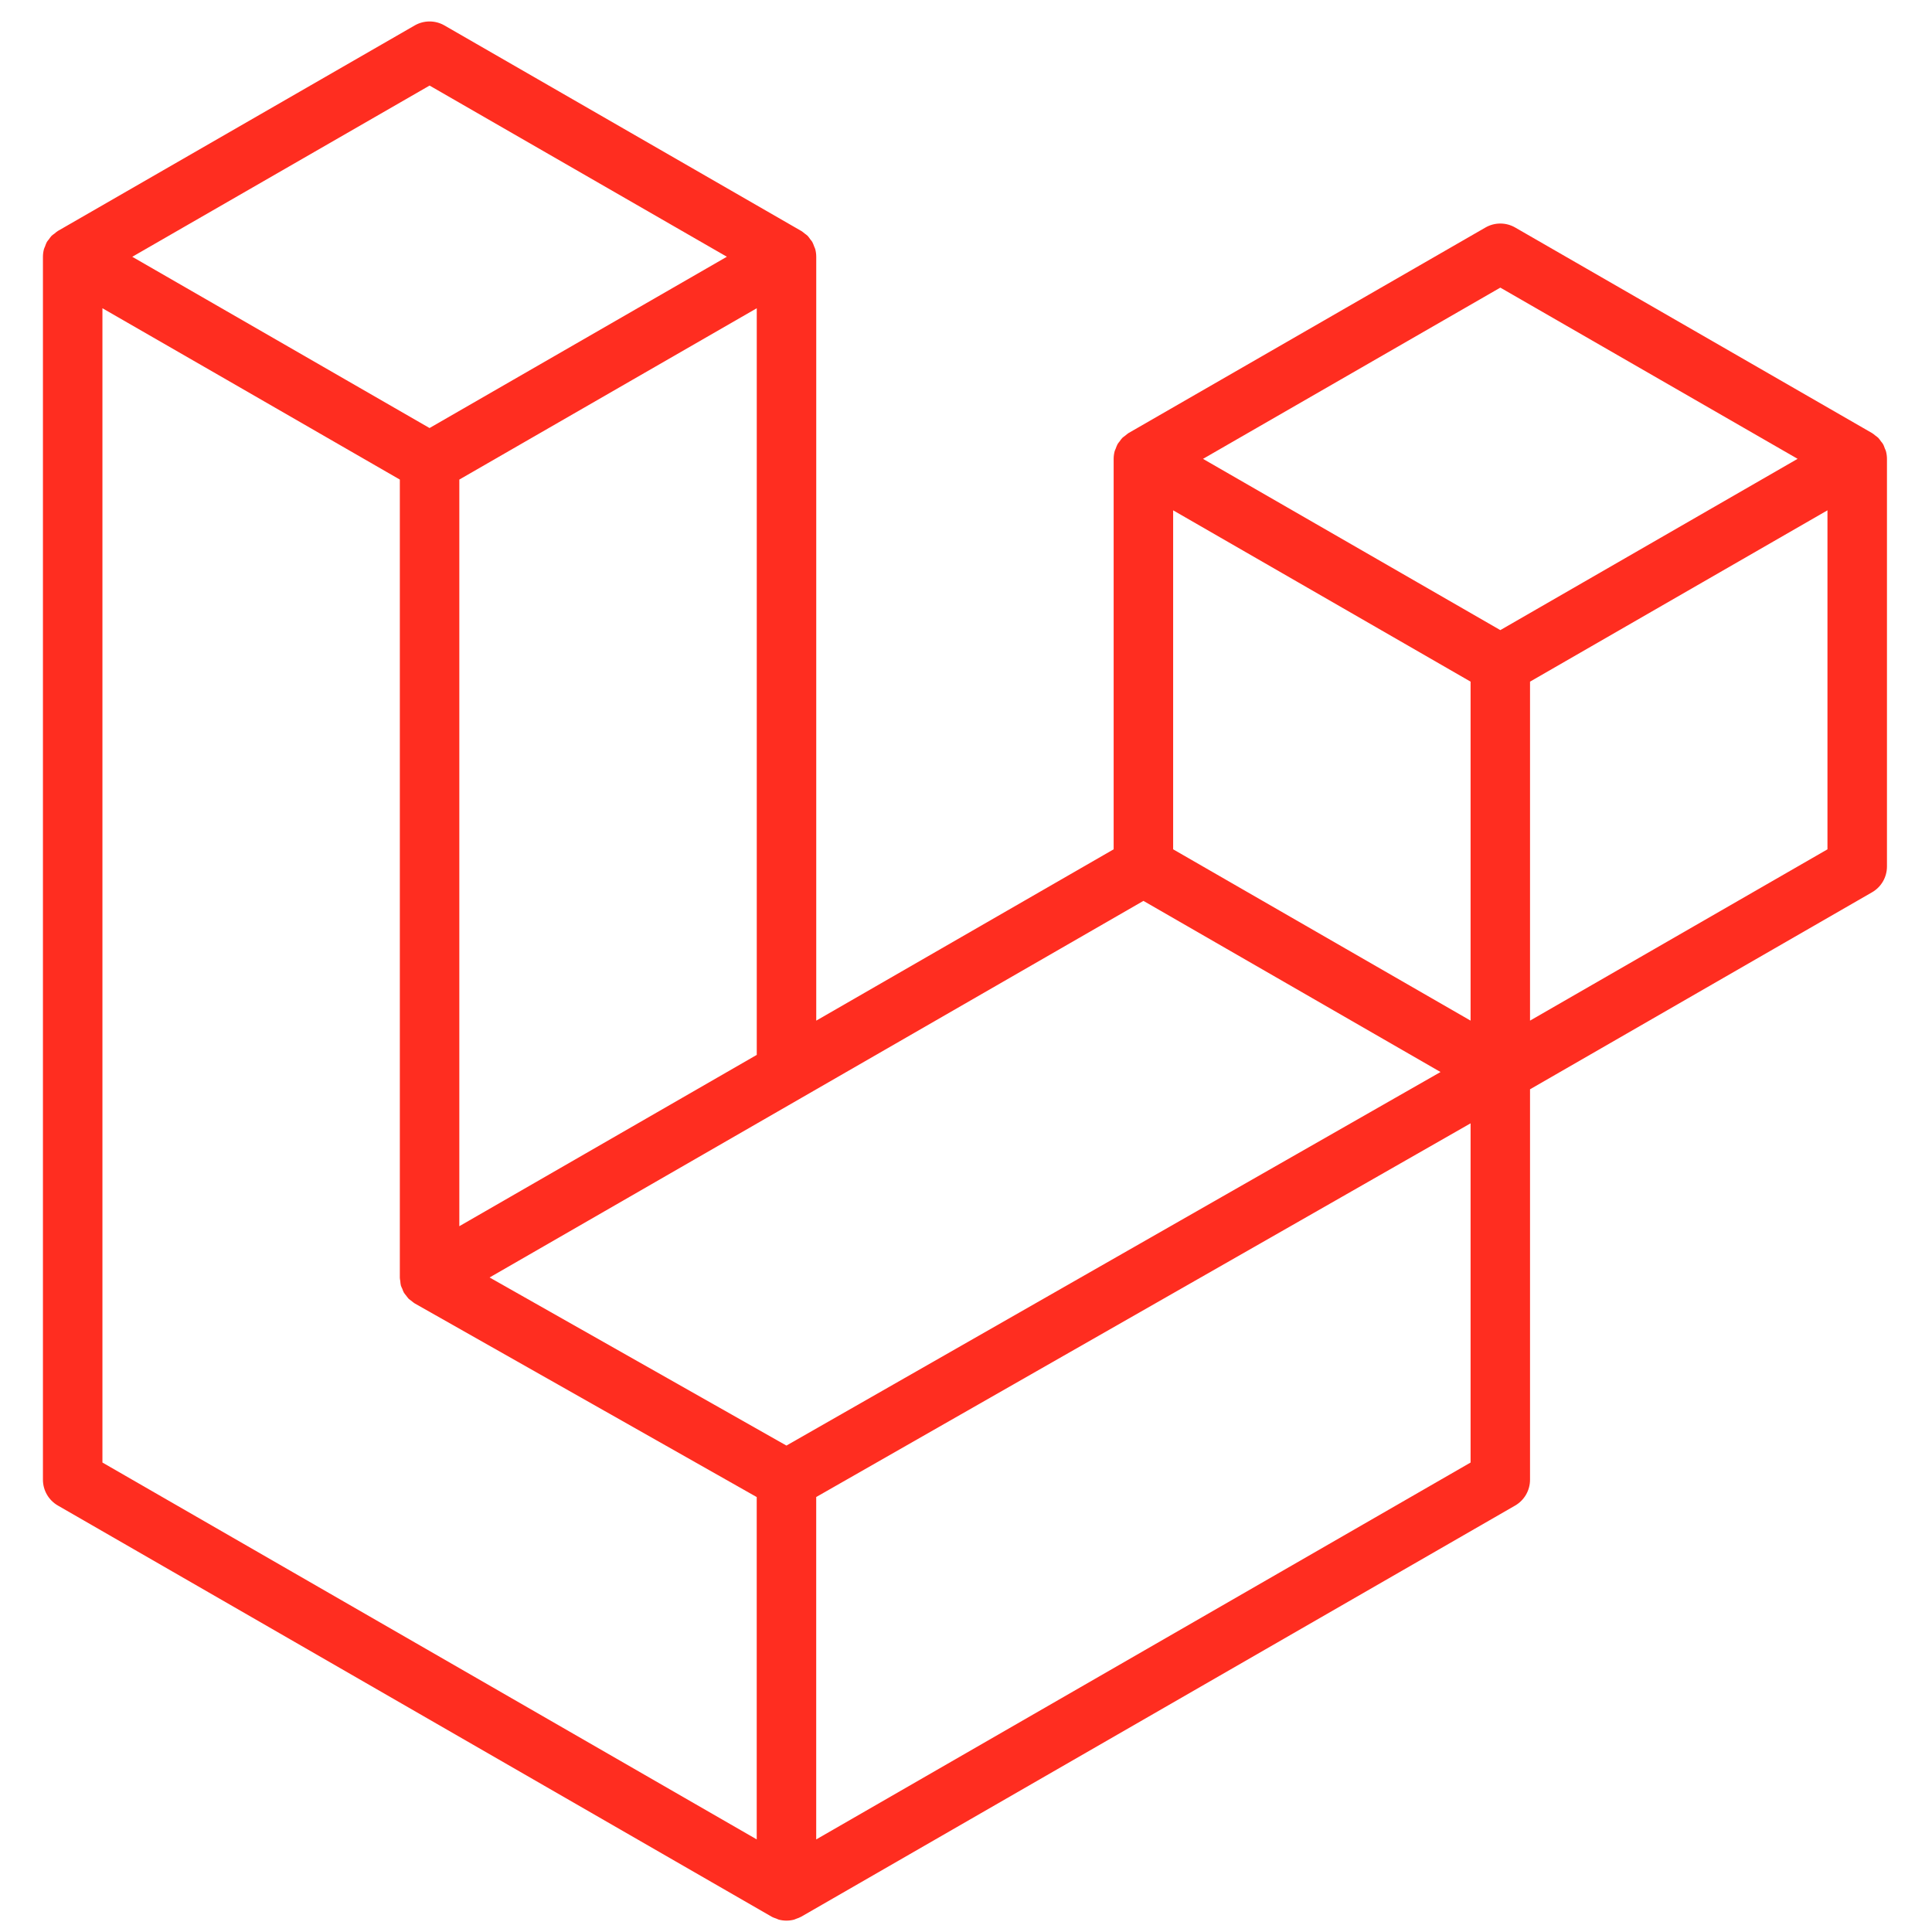
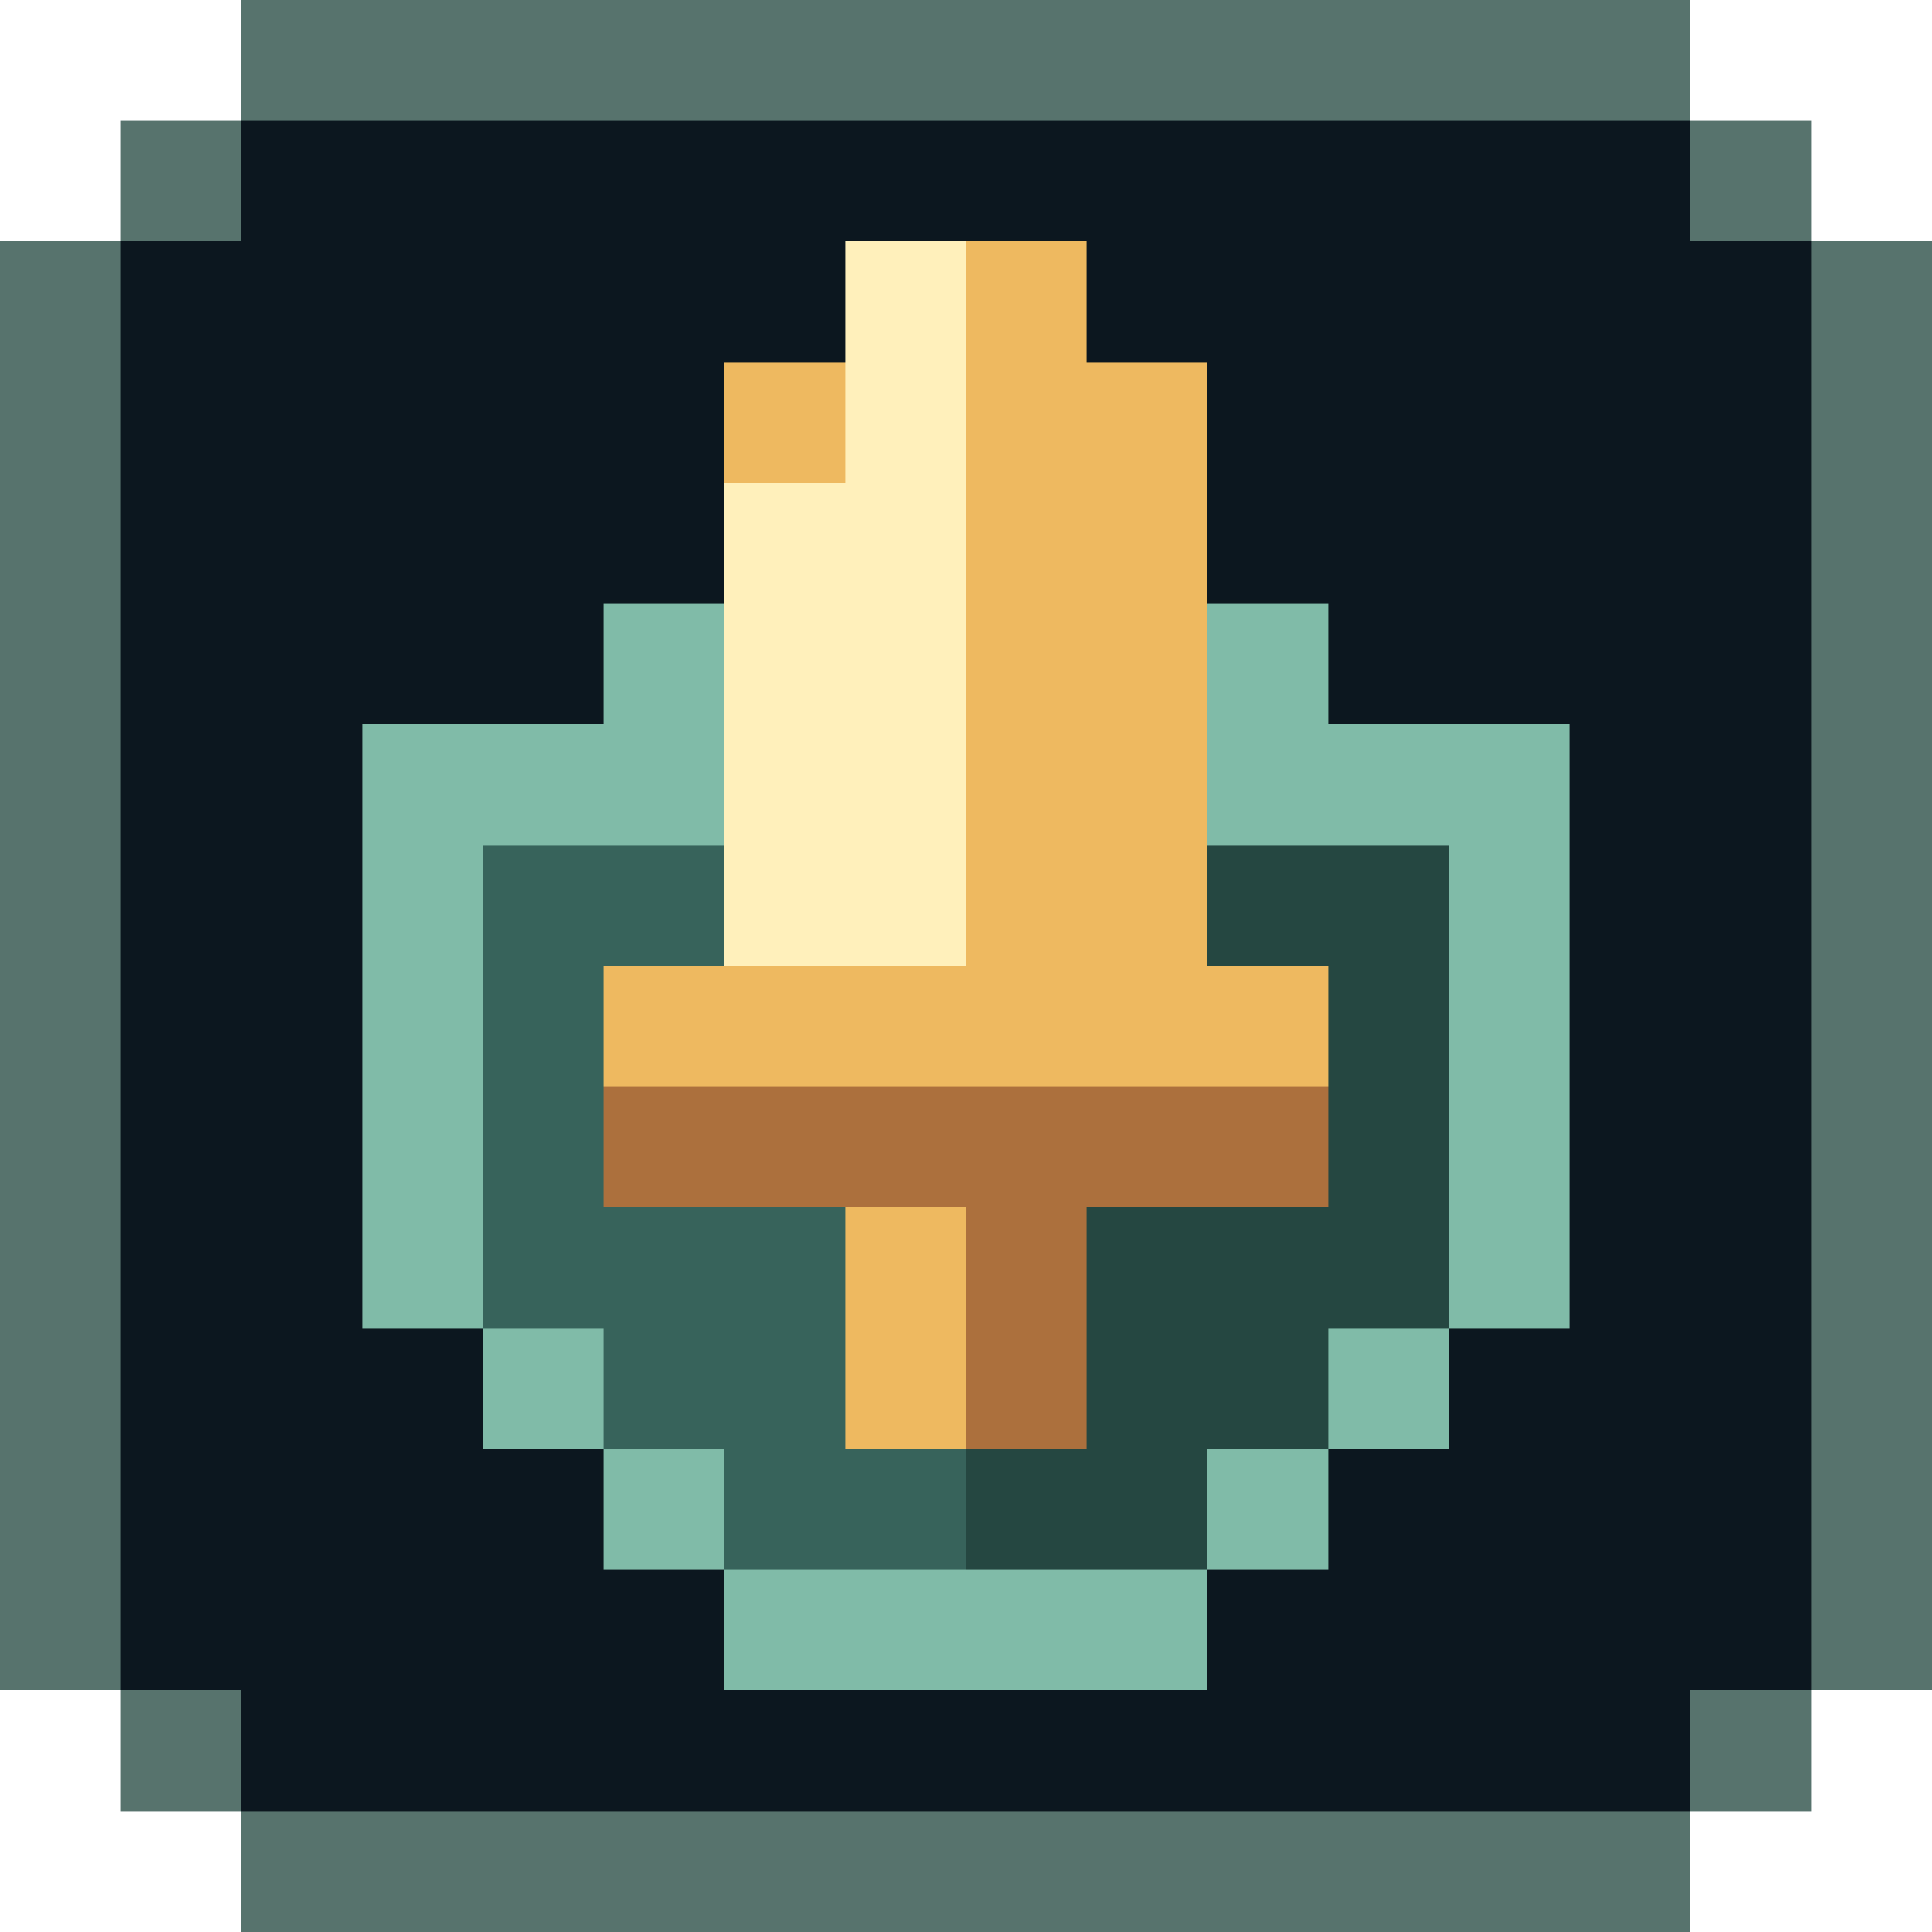
- <svg xmlns="http://www.w3.org/2000/svg" width="166" height="166" viewBox="0 0 166 166" fill="none">
-   <path fill-rule="evenodd" clip-rule="evenodd" d="M162.041 38.759C162.099 38.977 162.129 39.201 162.13 39.426V74.452C162.13 74.902 162.011 75.344 161.786 75.733C161.561 76.122 161.237 76.444 160.847 76.668L131.462 93.594V127.141C131.462 128.054 130.977 128.897 130.186 129.357L68.847 164.683C68.707 164.763 68.554 164.814 68.401 164.868C68.343 164.887 68.289 164.922 68.228 164.938C67.8 165.051 67.349 165.051 66.92 164.938C66.85 164.919 66.786 164.881 66.719 164.855C66.579 164.804 66.432 164.76 66.298 164.683L4.972 129.357C4.583 129.133 4.259 128.81 4.034 128.421C3.808 128.032 3.69 127.591 3.689 127.141L3.689 22.063C3.689 21.834 3.721 21.61 3.779 21.393C3.798 21.32 3.843 21.253 3.868 21.179C3.916 21.045 3.961 20.908 4.031 20.783C4.079 20.7 4.149 20.633 4.206 20.557C4.28 20.454 4.347 20.349 4.433 20.26C4.506 20.186 4.602 20.132 4.685 20.068C4.778 19.992 4.861 19.909 4.966 19.848L35.633 2.185C36.022 1.961 36.462 1.844 36.91 1.844C37.358 1.844 37.798 1.961 38.186 2.185L68.851 19.848H68.857C68.959 19.912 69.045 19.992 69.138 20.065C69.221 20.129 69.313 20.186 69.387 20.257C69.476 20.349 69.54 20.454 69.616 20.557C69.671 20.633 69.744 20.7 69.789 20.783C69.862 20.911 69.904 21.045 69.955 21.179C69.98 21.253 70.025 21.32 70.044 21.396C70.103 21.614 70.133 21.838 70.133 22.063V87.694L95.686 72.974V39.423C95.686 39.2 95.718 38.973 95.775 38.759C95.798 38.683 95.839 38.615 95.865 38.542C95.916 38.408 95.96 38.271 96.031 38.146C96.079 38.063 96.149 37.996 96.203 37.92C96.279 37.818 96.343 37.712 96.433 37.623C96.506 37.549 96.599 37.495 96.681 37.431C96.777 37.355 96.86 37.272 96.962 37.211L127.633 19.548C128.021 19.324 128.461 19.206 128.91 19.206C129.358 19.206 129.798 19.324 130.186 19.548L160.85 37.211C160.959 37.275 161.042 37.355 161.137 37.428C161.217 37.492 161.31 37.549 161.383 37.62C161.473 37.712 161.536 37.818 161.613 37.92C161.67 37.996 161.741 38.063 161.785 38.146C161.859 38.271 161.9 38.408 161.951 38.542C161.98 38.615 162.021 38.683 162.041 38.759ZM157.018 72.974V43.848L146.287 50.028L131.462 58.568V87.694L157.021 72.974H157.018ZM126.354 125.663V96.518L111.771 104.85L70.13 128.626V158.046L126.354 125.663ZM8.801 26.485V125.663L65.018 158.043V128.629L35.649 112L35.64 111.994L35.627 111.988C35.528 111.93 35.445 111.847 35.353 111.777C35.273 111.713 35.18 111.662 35.11 111.592L35.104 111.582C35.021 111.502 34.963 111.403 34.893 111.314C34.829 111.228 34.753 111.154 34.702 111.065L34.699 111.055C34.641 110.96 34.606 110.845 34.565 110.736C34.523 110.64 34.469 110.551 34.443 110.449C34.411 110.328 34.405 110.197 34.392 110.072C34.379 109.976 34.354 109.881 34.354 109.785V109.778V41.205L19.532 32.662L8.801 26.485ZM36.913 7.35L11.364 22.063L36.907 36.777L62.453 22.06L36.907 7.35H36.913ZM50.2 99.174L65.022 90.637V26.485L54.291 32.665L39.466 41.205V105.357L50.2 99.174ZM128.91 24.713L103.363 39.426L128.91 54.14L154.453 39.423L128.91 24.713ZM126.354 58.568L111.529 50.028L100.798 43.848V72.974L115.619 81.511L126.354 87.694V58.568ZM67.571 124.205L105.042 102.803L123.772 92.109L98.245 77.405L68.854 94.334L42.066 109.762L67.571 124.205Z" fill="#FF2D20" />
+ <svg xmlns="http://www.w3.org/2000/svg" viewBox="0 0 16 16" shape-rendering="crispEdges">
+   <path fill="#57736d" d="M2 0h12v1h1v1h1v12h-1v1h-1v1H2v-1H1v-1H0V2h1V1h1Z" />
+   <path fill="#0c171f" d="M2 1h12v1h1v12h-1v1H2v-1H1V2h1Z" />
+   <path fill="#80bba8" d="M3 6h2V5h6v1h2v5h-1v1h-1v1h-1v1H6v-1H5v-1H4v-1H3Z" />
+   <path fill="#254741" d="M4 7h2V6h4v1h2v4h-1v1h-1v1H6v-1H5v-1H4Z" />
+   <path fill="#37635b" d="M4 7h2V6h2v7H6v-1H5v-1H4Z" />
+   <path fill="#eeb960" d="M7 2h2v1h1v5h1v2H9v2H7v-2H5V8h1V3h1Z" />
+   <path fill="#fff0bb" d="M7 2h1v6H6V4h1Z" />
+   <path fill="#ac703d" d="M5 9h6v1H9v2H8v-2H5Z" />
</svg>
